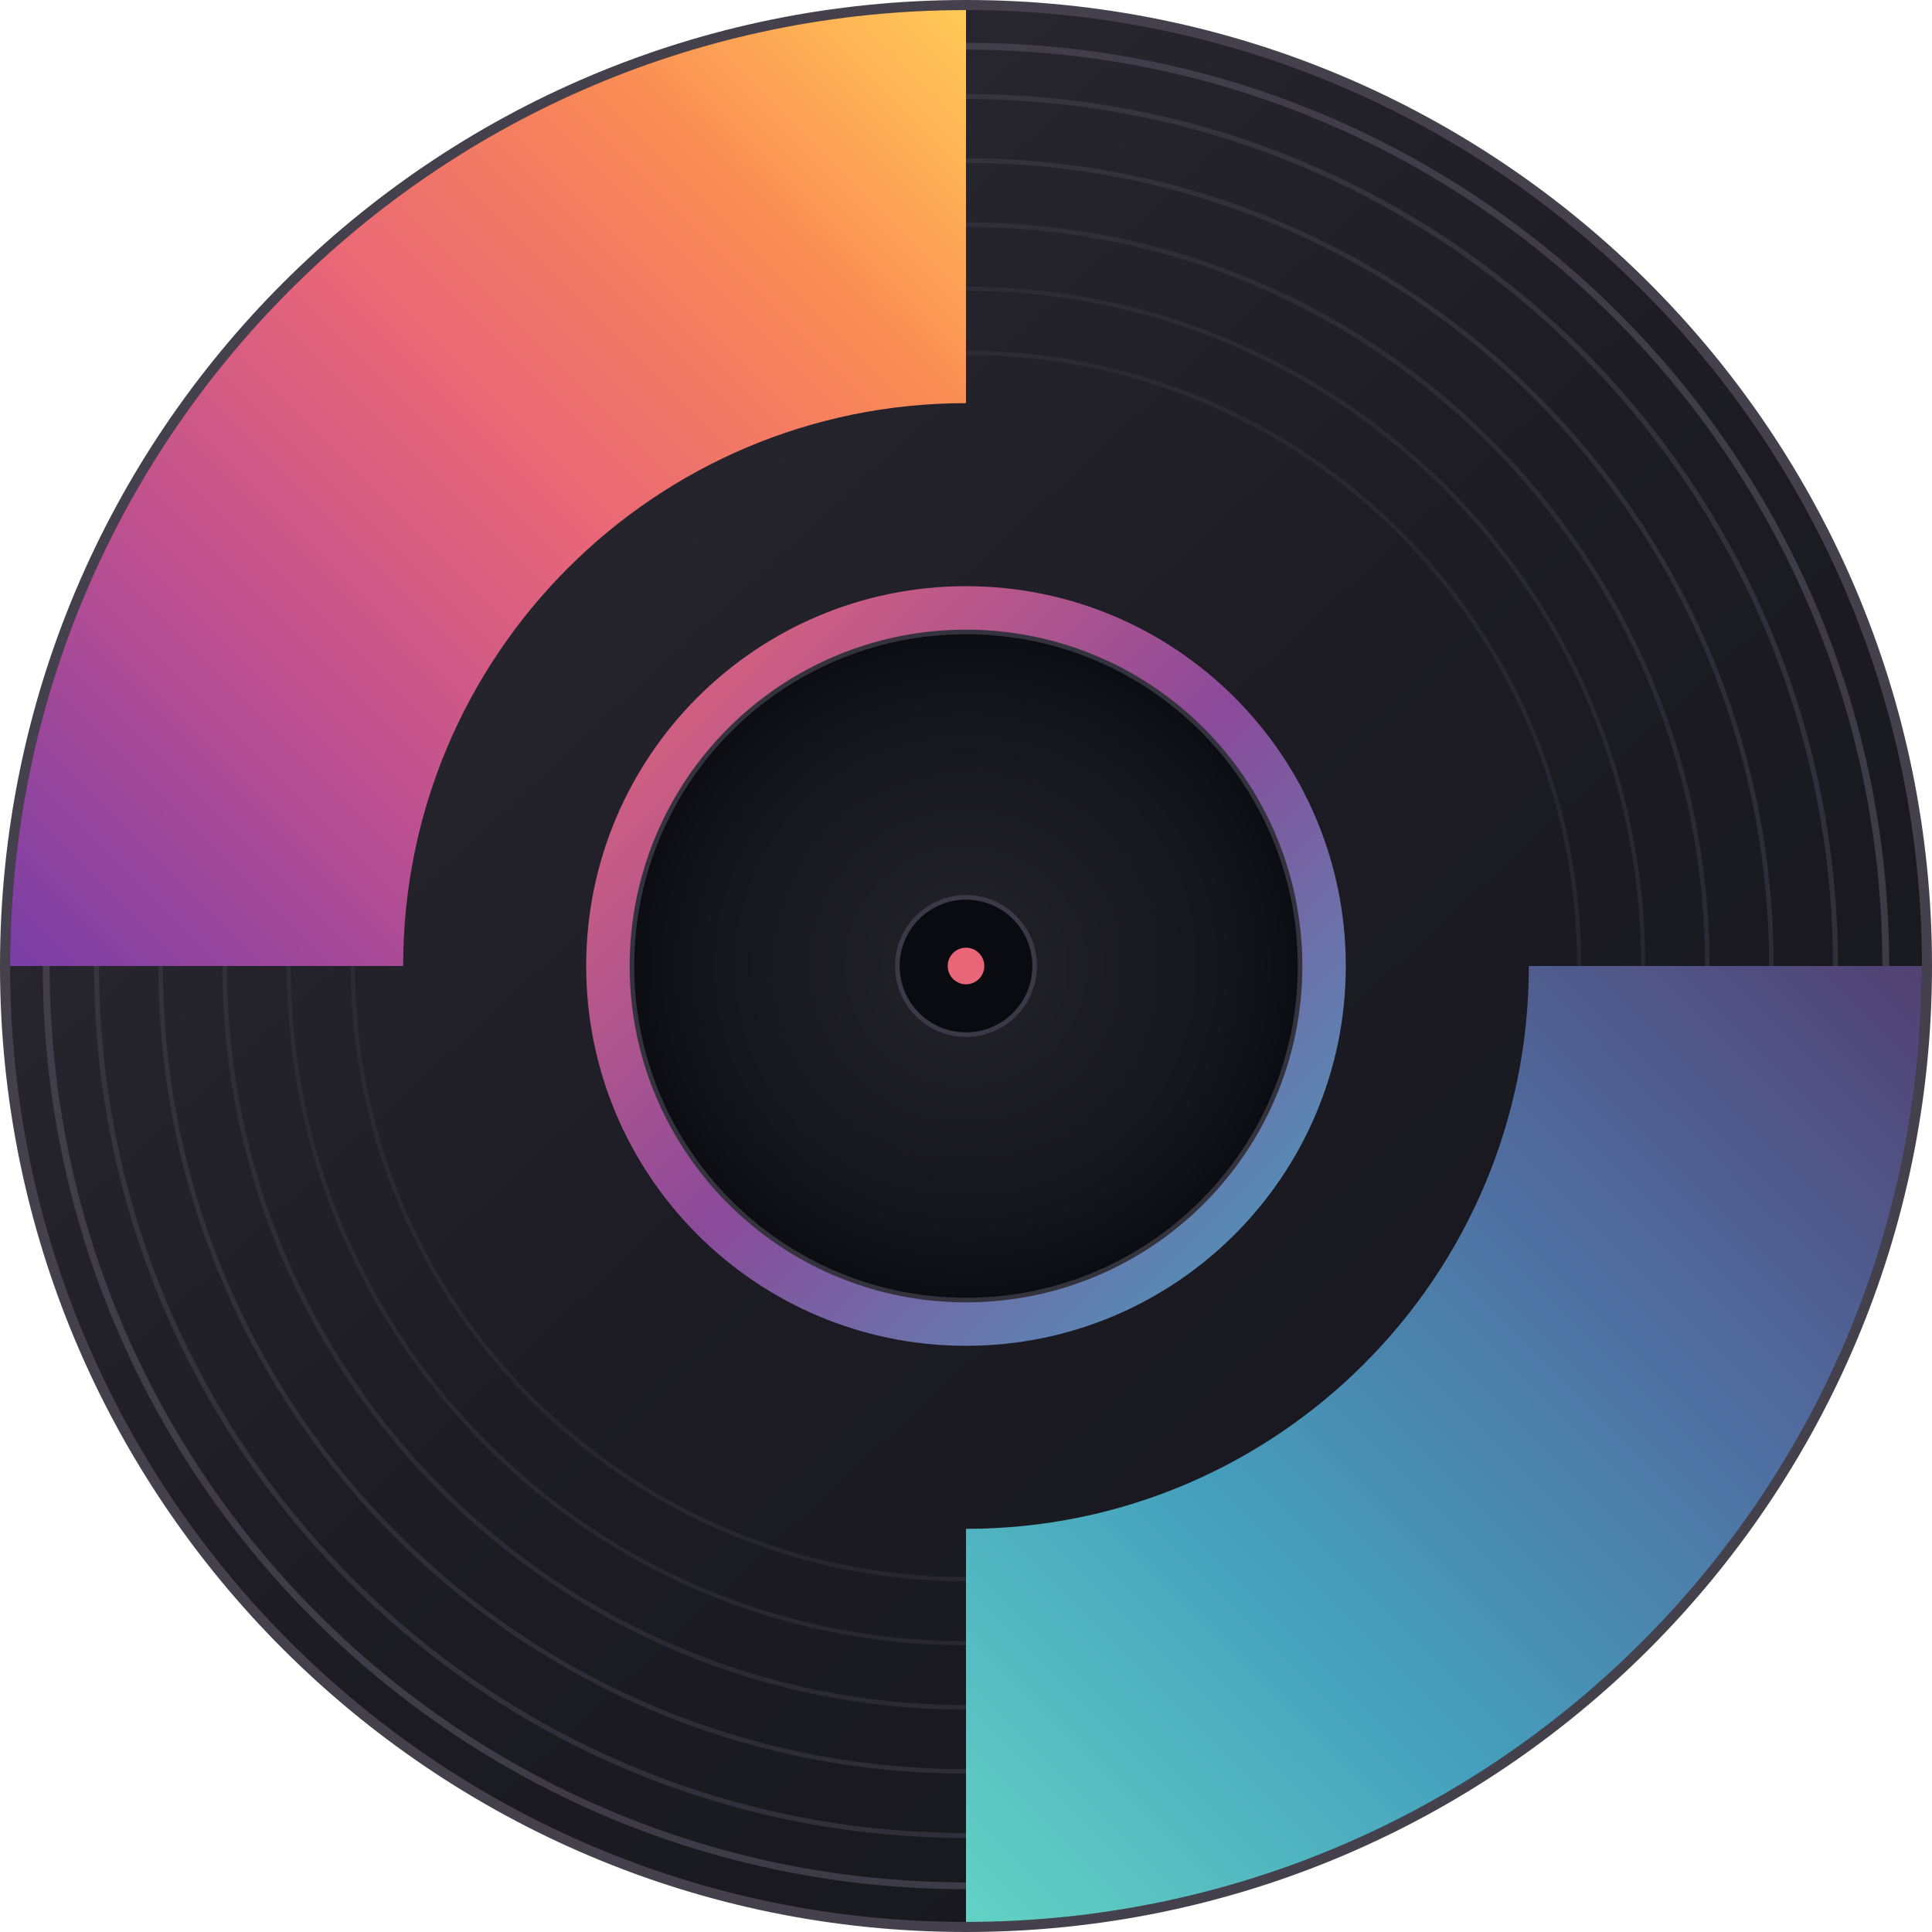
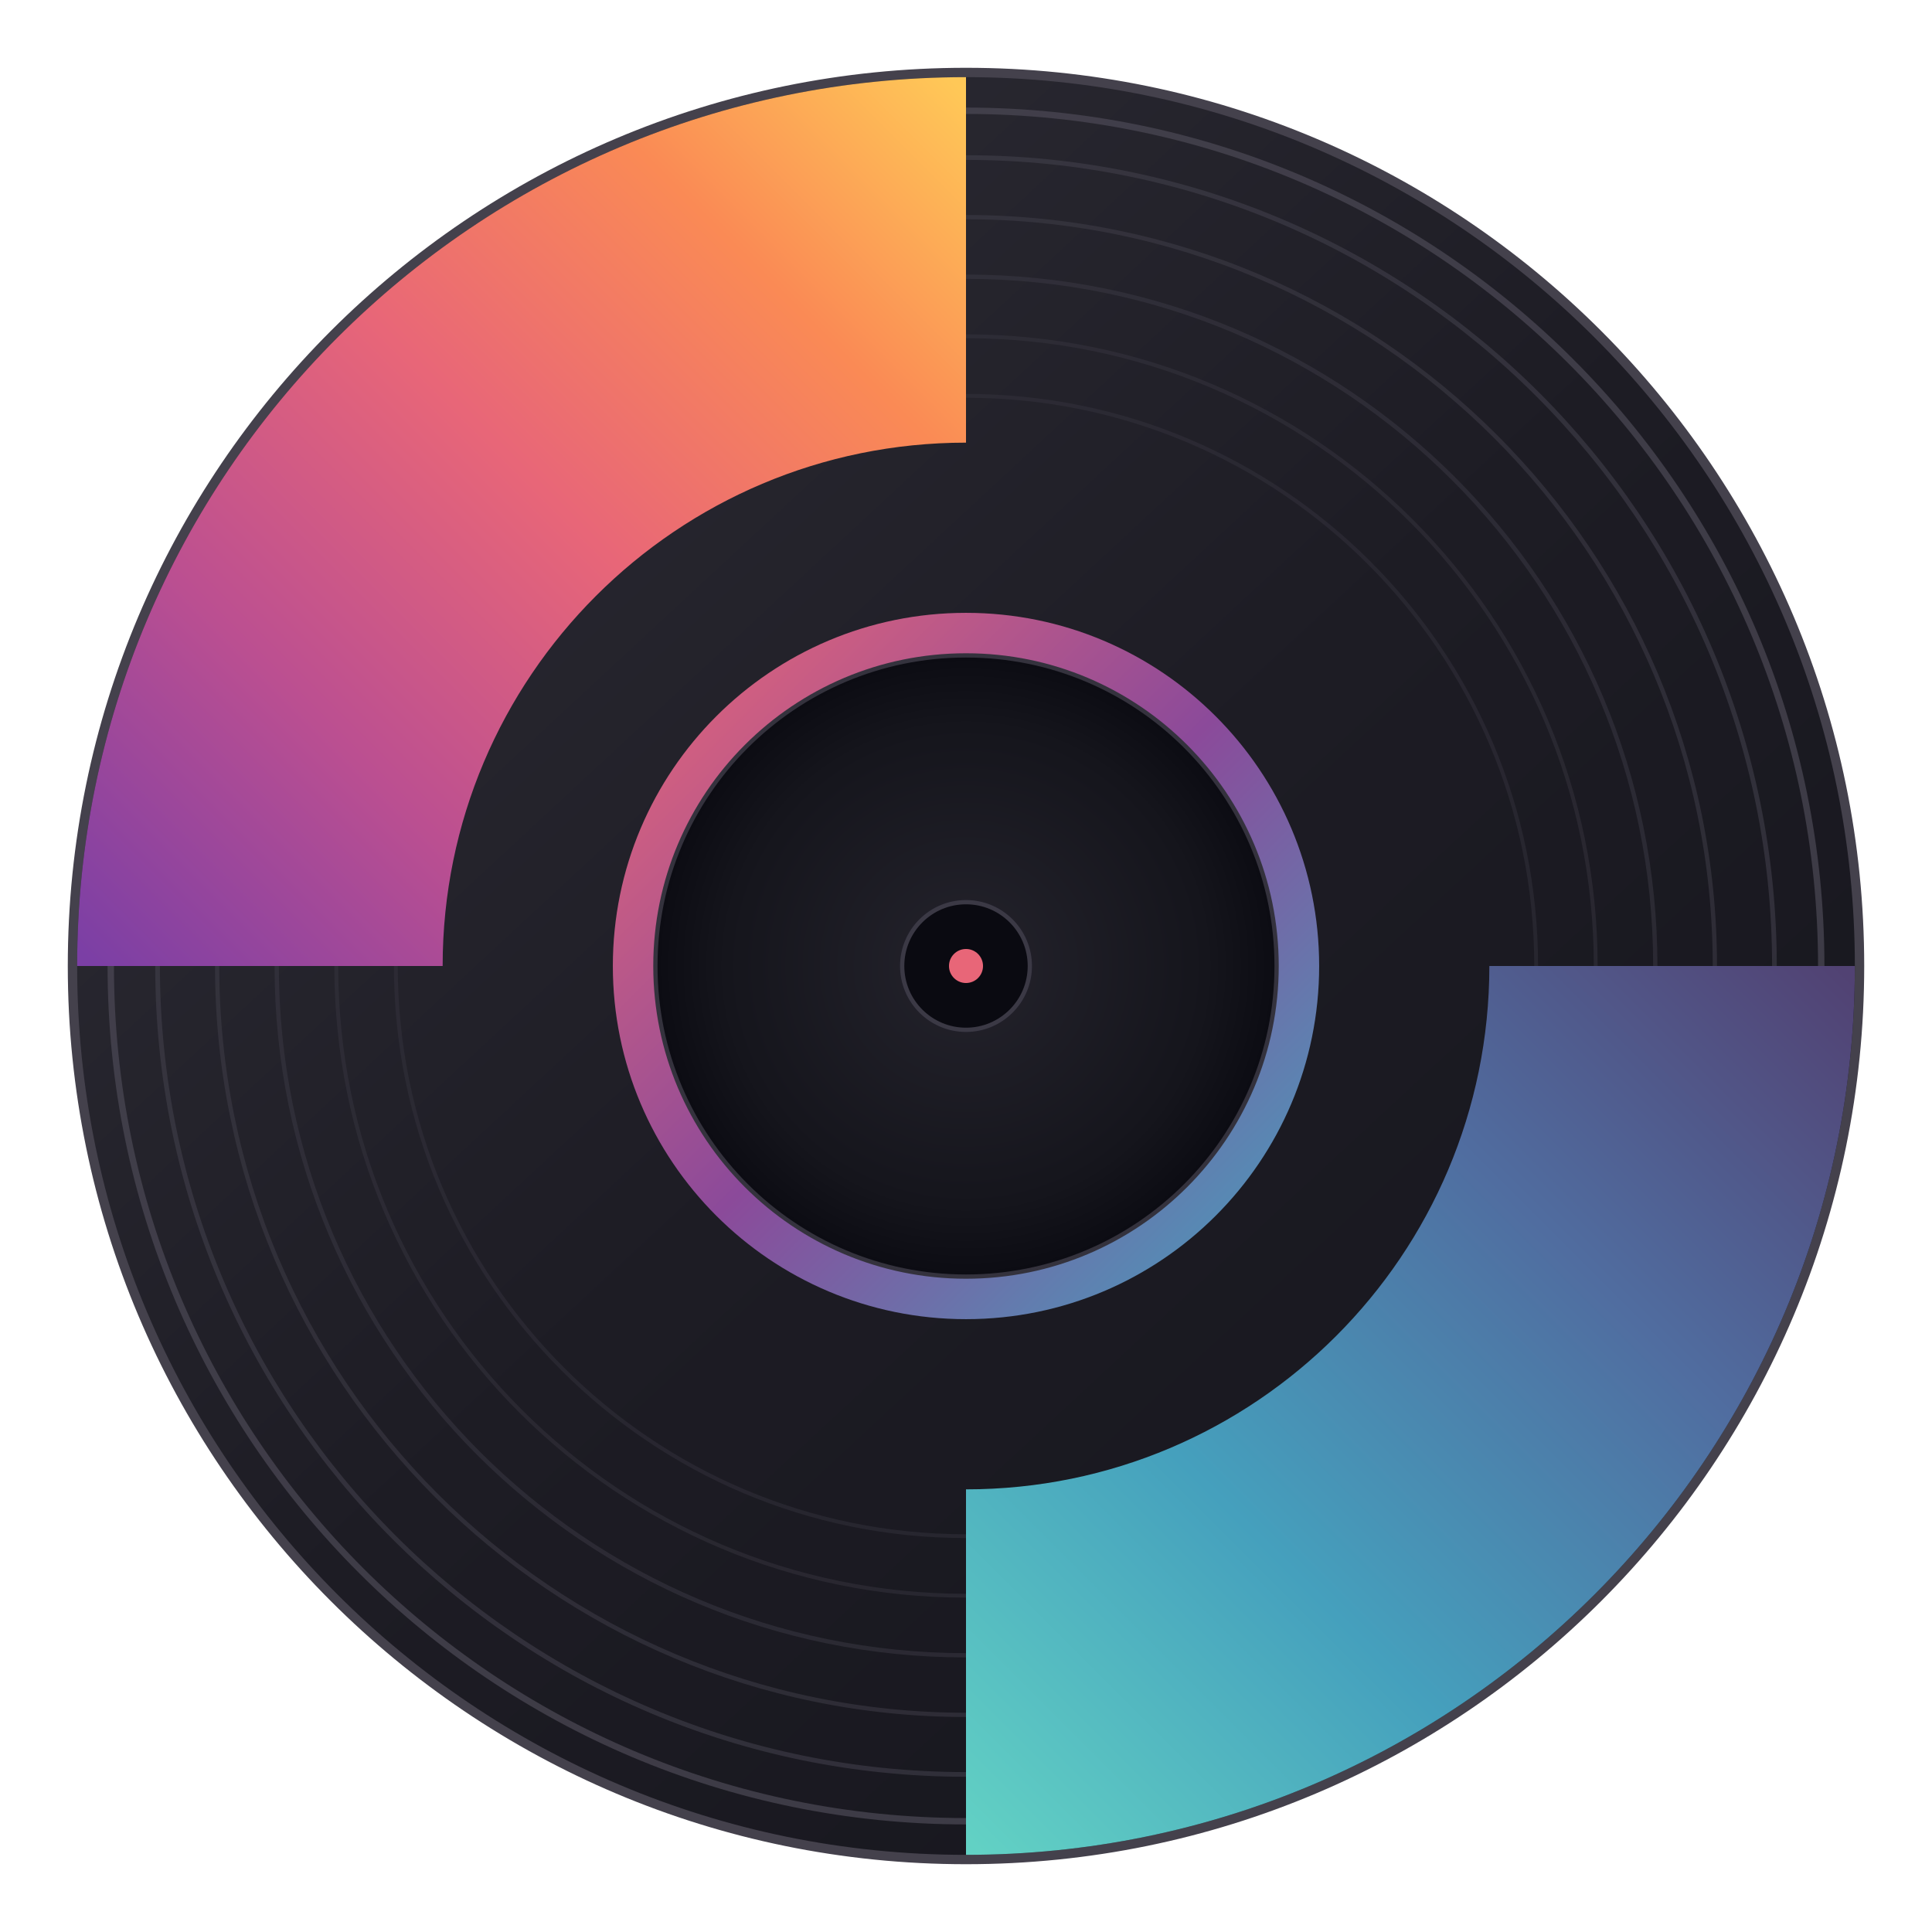
- <svg xmlns="http://www.w3.org/2000/svg" width="500" height="500" viewBox="103.9 103.9 422.2 422.2" role="img" aria-labelledby="title desc">
+ <svg xmlns="http://www.w3.org/2000/svg" width="128" height="128" viewBox="87.968 87.968 454.064 454.064" role="img" aria-labelledby="title desc">
  <defs>
    <linearGradient id="disc" x1="125" y1="110" x2="510" y2="525" gradientUnits="userSpaceOnUse">
      <stop offset="0" stop-color="#302f38" />
      <stop offset=".5" stop-color="#1d1c24" />
      <stop offset="1" stop-color="#15151c" />
    </linearGradient>
    <radialGradient id="labelFace">
      <stop offset="0" stop-color="#24232c" />
      <stop offset=".78" stop-color="#15151c" />
      <stop offset="1" stop-color="#0c0c13" />
    </radialGradient>
    <linearGradient id="warm3" x1="110" y1="315" x2="315" y2="110" gradientUnits="userSpaceOnUse">
      <stop offset="0" stop-color="#7b3fa5" />
      <stop offset=".27" stop-color="#bb4f91" />
      <stop offset=".53" stop-color="#e86678" />
      <stop offset=".78" stop-color="#fa8a55" />
      <stop offset="1" stop-color="#ffc857" />
    </linearGradient>
    <linearGradient id="cool3" x1="520" y1="315" x2="315" y2="520" gradientUnits="userSpaceOnUse">
      <stop offset="0" stop-color="#514273" />
      <stop offset=".32" stop-color="#506da0" />
      <stop offset=".66" stop-color="#45a0bd" />
      <stop offset="1" stop-color="#62d1c4" />
    </linearGradient>
    <linearGradient id="hub3" x1="235" y1="235" x2="395" y2="395" gradientUnits="userSpaceOnUse">
      <stop offset="0" stop-color="#e86678" />
      <stop offset=".5" stop-color="#8b4a9a" />
      <stop offset="1" stop-color="#45a0bd" />
    </linearGradient>
    <g id="discBody">
      <circle cx="315" cy="315" r="210" fill="url(#disc)" stroke="#44414c" stroke-width="2.2" />
      <g fill="none">
        <circle cx="315" cy="315" r="201" stroke="#4b4854" stroke-width="1.5" opacity=".72" />
        <circle cx="315" cy="315" r="190" stroke="#42404b" stroke-width="1.1" opacity=".58" />
        <circle cx="315" cy="315" r="176" stroke="#3f3d48" stroke-width="1" opacity=".54" />
        <circle cx="315" cy="315" r="162" stroke="#3c3a45" stroke-width="1" opacity=".5" />
        <circle cx="315" cy="315" r="148" stroke="#393742" stroke-width=".9" opacity=".46" />
        <circle cx="315" cy="315" r="134" stroke="#373540" stroke-width=".9" opacity=".43" />
      </g>
    </g>
    <path id="warmQuarter" d="M 106.1 315 A 208.9 208.9 0 0 1 315 106.1              L 315 192 A 123 123 0 0 0 192 315 Z" />
    <path id="coolQuarter" d="M 523.9 315 A 208.9 208.9 0 0 1 315 523.9              L 315 438 A 123 123 0 0 0 438 315 Z" />
  </defs>
  <use href="#discBody" />
  <use href="#warmQuarter" fill="url(#warm3)" />
  <use href="#coolQuarter" fill="url(#cool3)" />
  <circle cx="315" cy="315" r="83" fill="url(#hub3)" />
  <circle cx="315" cy="315" r="73" fill="url(#labelFace)" stroke="#34323d" />
  <circle cx="315" cy="315" r="15" fill="#0a0a11" stroke="#3b3945" />
  <circle cx="315" cy="315" r="4" fill="#e86678" />
</svg>
